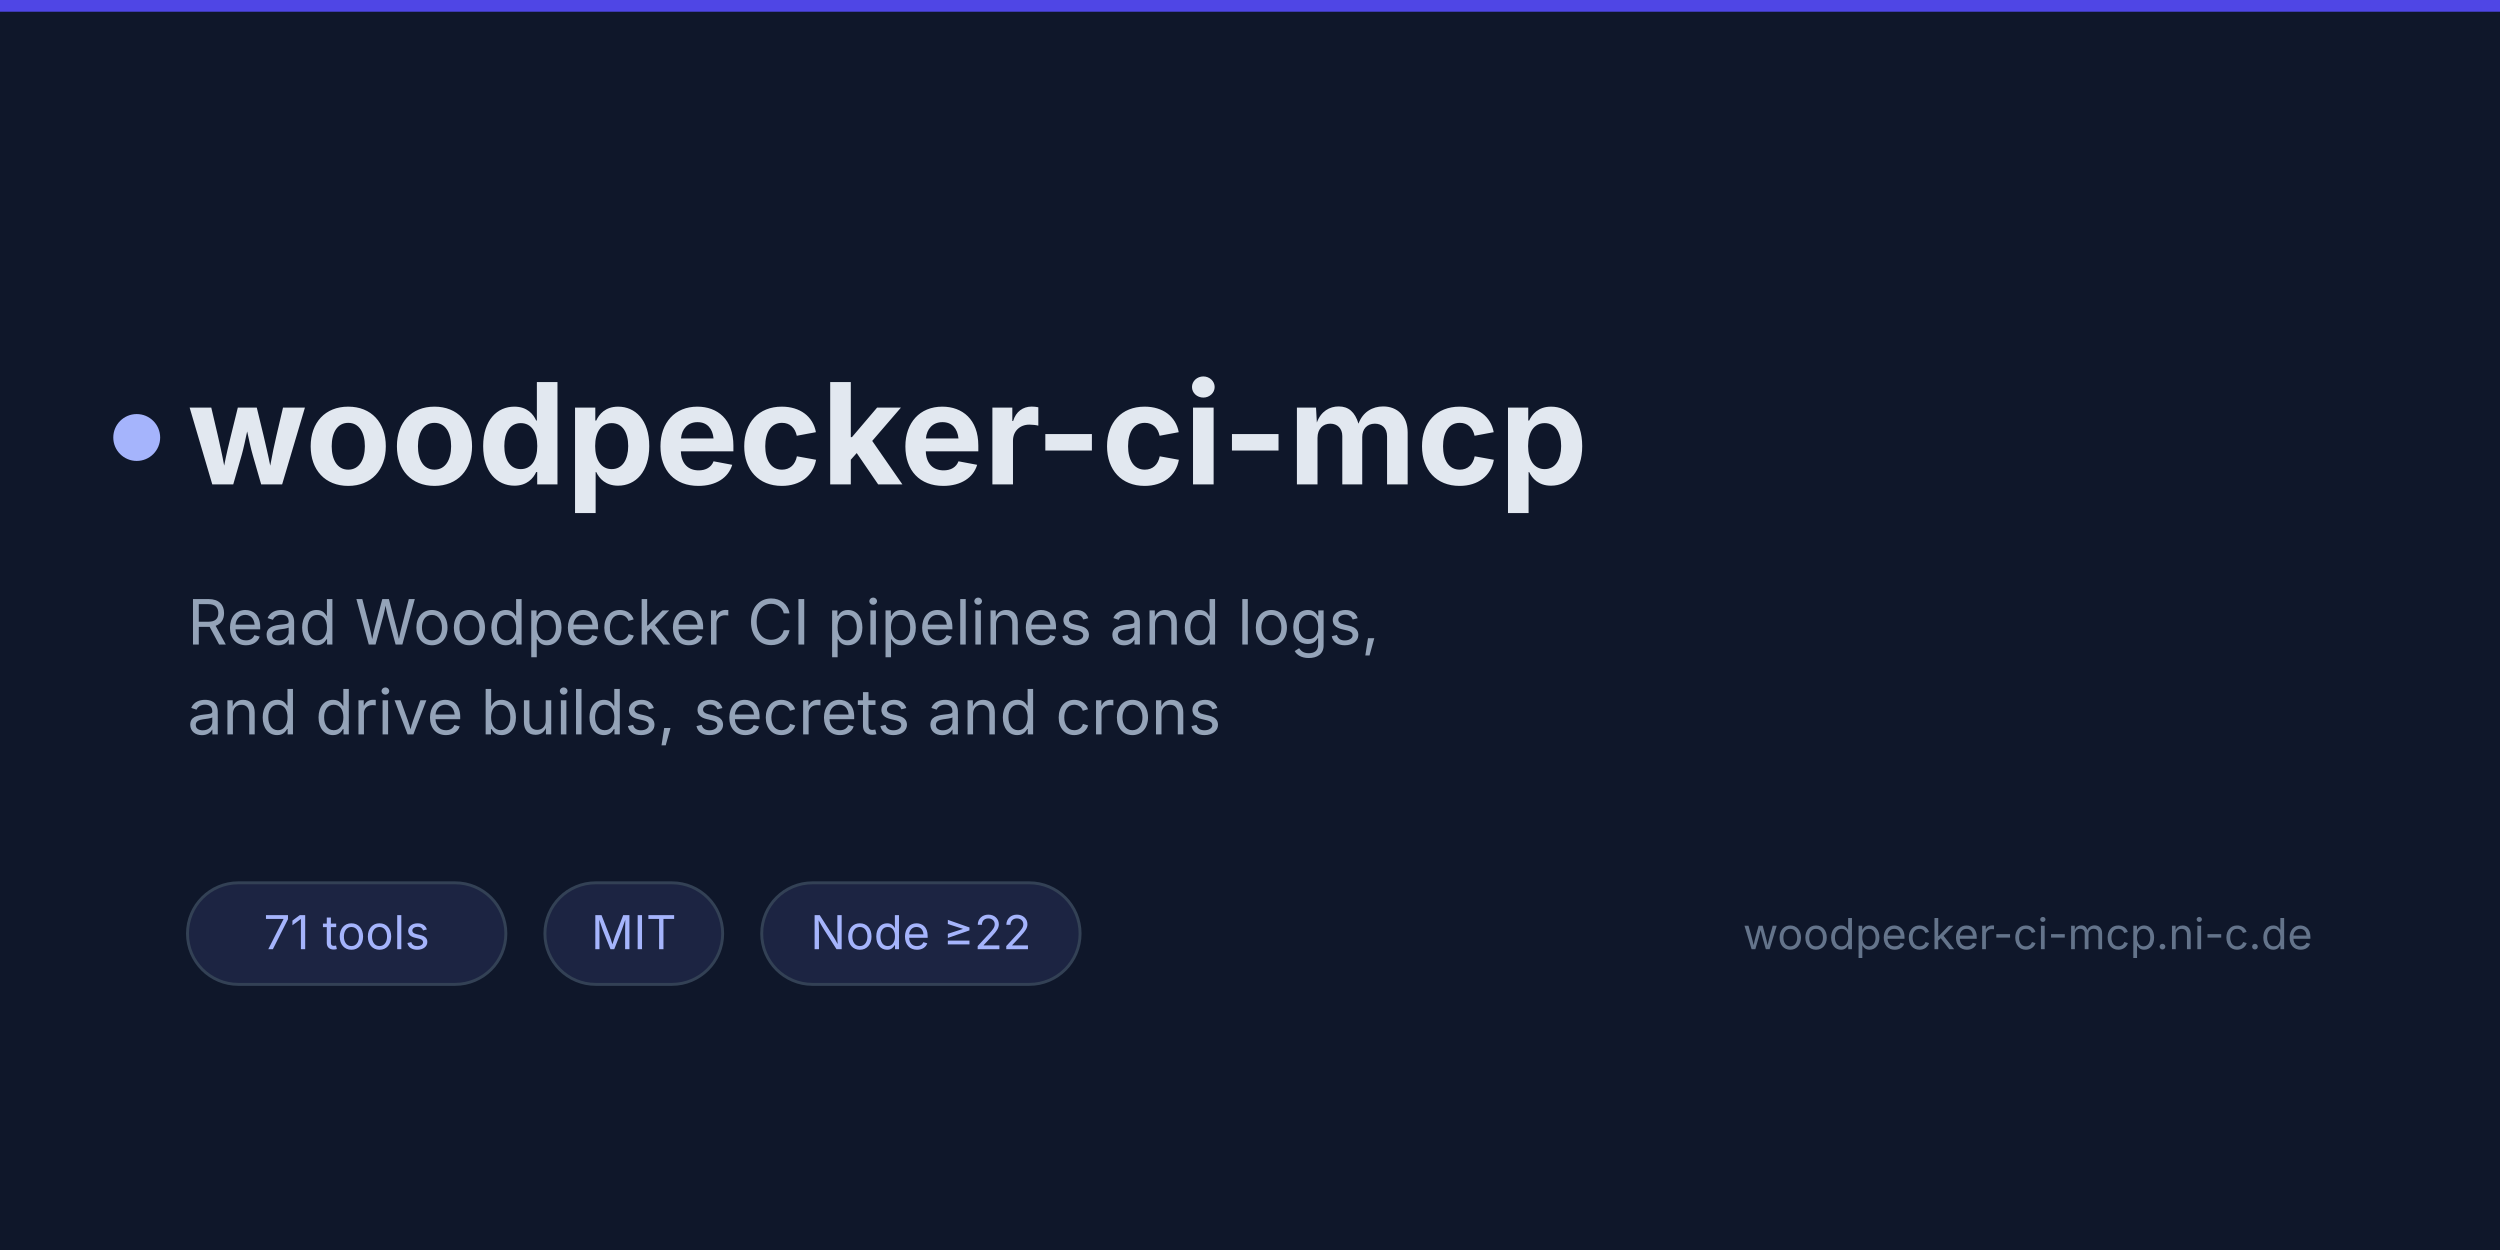
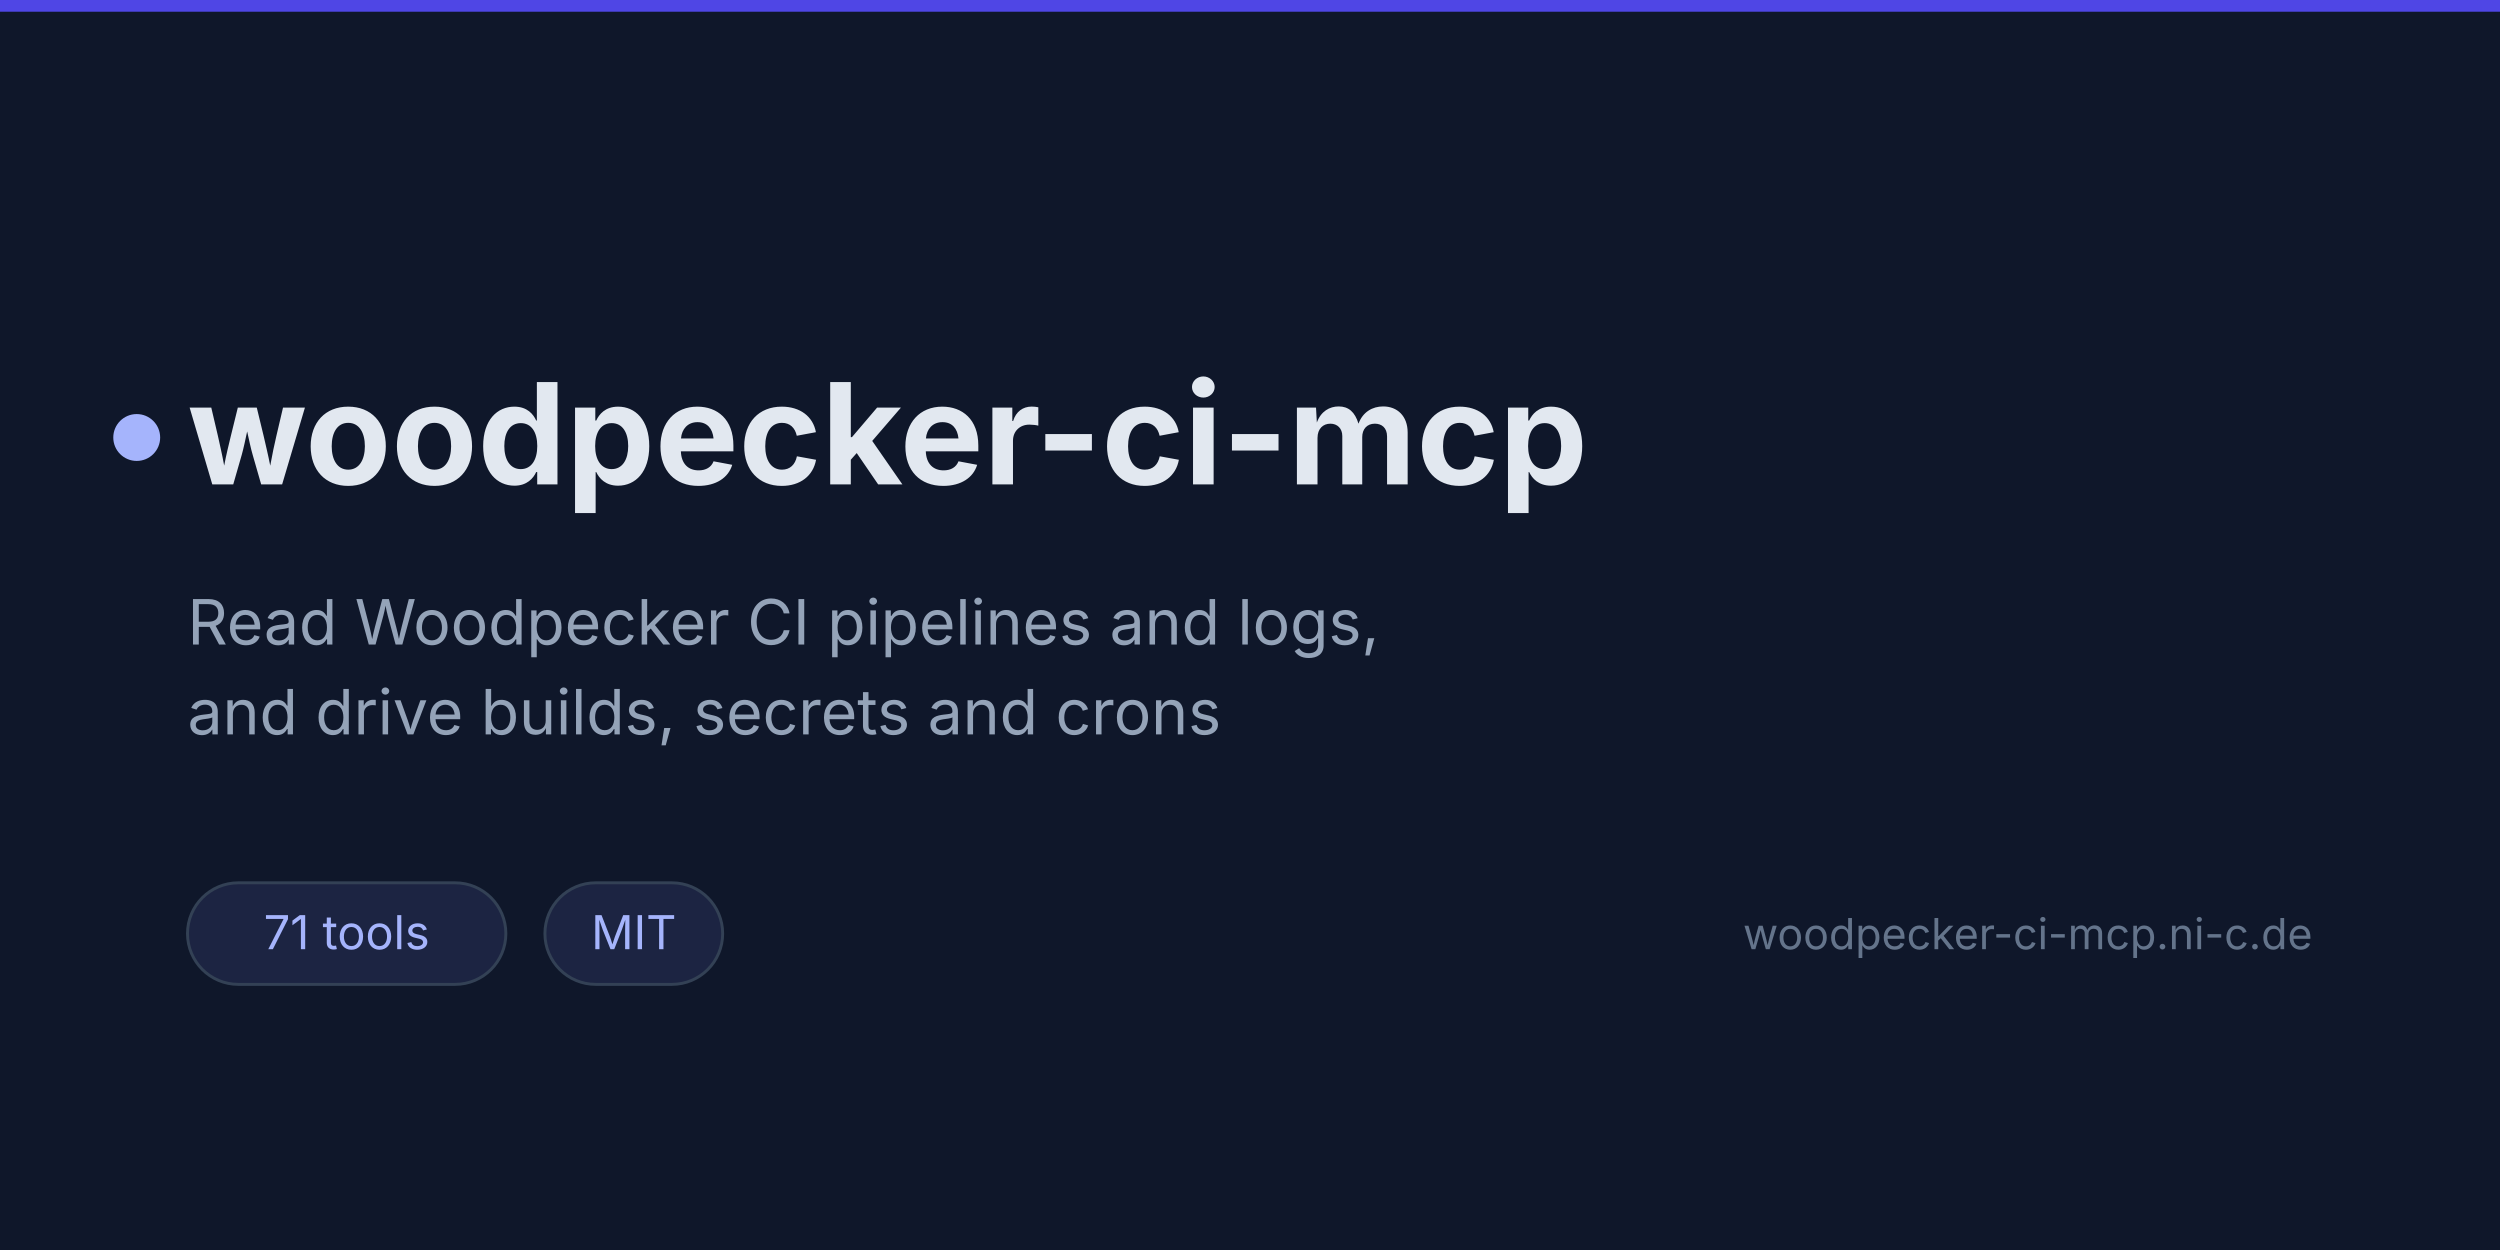
<svg xmlns="http://www.w3.org/2000/svg" viewBox="0 0 1280 640" width="1280" height="640">
  <style>
    text { font-family: Inter, "Fira Sans", "DejaVu Sans", sans-serif; }
    .title { font-size: 72px; font-weight: 700; fill: #e2e8f0; }
    .tagline { font-size: 32px; fill: #94a3b8; }
    .pill { fill: rgba(129, 140, 248, 0.12); stroke: #334155; stroke-width: 1.5; }
    .pill-label { font-size: 24px; fill: #a5b4fc; }
    .site { font-size: 22px; fill: #64748b; }
  </style>
  <rect x="0" y="0" width="1280" height="640" fill="#0f172a" />
  <rect x="0" y="0" width="1280" height="6" fill="#4f46e5" />
  <circle cx="70" cy="224" r="12" fill="#a5b4fc" />
  <text class="title" x="96" y="248">woodpecker-ci-mcp</text>
  <text class="tagline" x="96" y="330">Read Woodpecker CI pipelines and logs,</text>
  <text class="tagline" x="96" y="376">and drive builds, secrets and crons</text>
  <rect class="pill" x="96" y="452" width="163" height="52" rx="26" />
  <text class="pill-label" x="177.5" y="486" text-anchor="middle">71 tools</text>
  <rect class="pill" x="279" y="452" width="91" height="52" rx="26" />
  <text class="pill-label" x="324.5" y="486" text-anchor="middle">MIT</text>
-   <rect class="pill" x="390" y="452" width="163" height="52" rx="26" />
-   <text class="pill-label" x="471.5" y="486" text-anchor="middle">Node ≥22</text>
  <text class="site" x="1184" y="486" text-anchor="end">woodpecker-ci-mcp.ni-c.de</text>
</svg>
